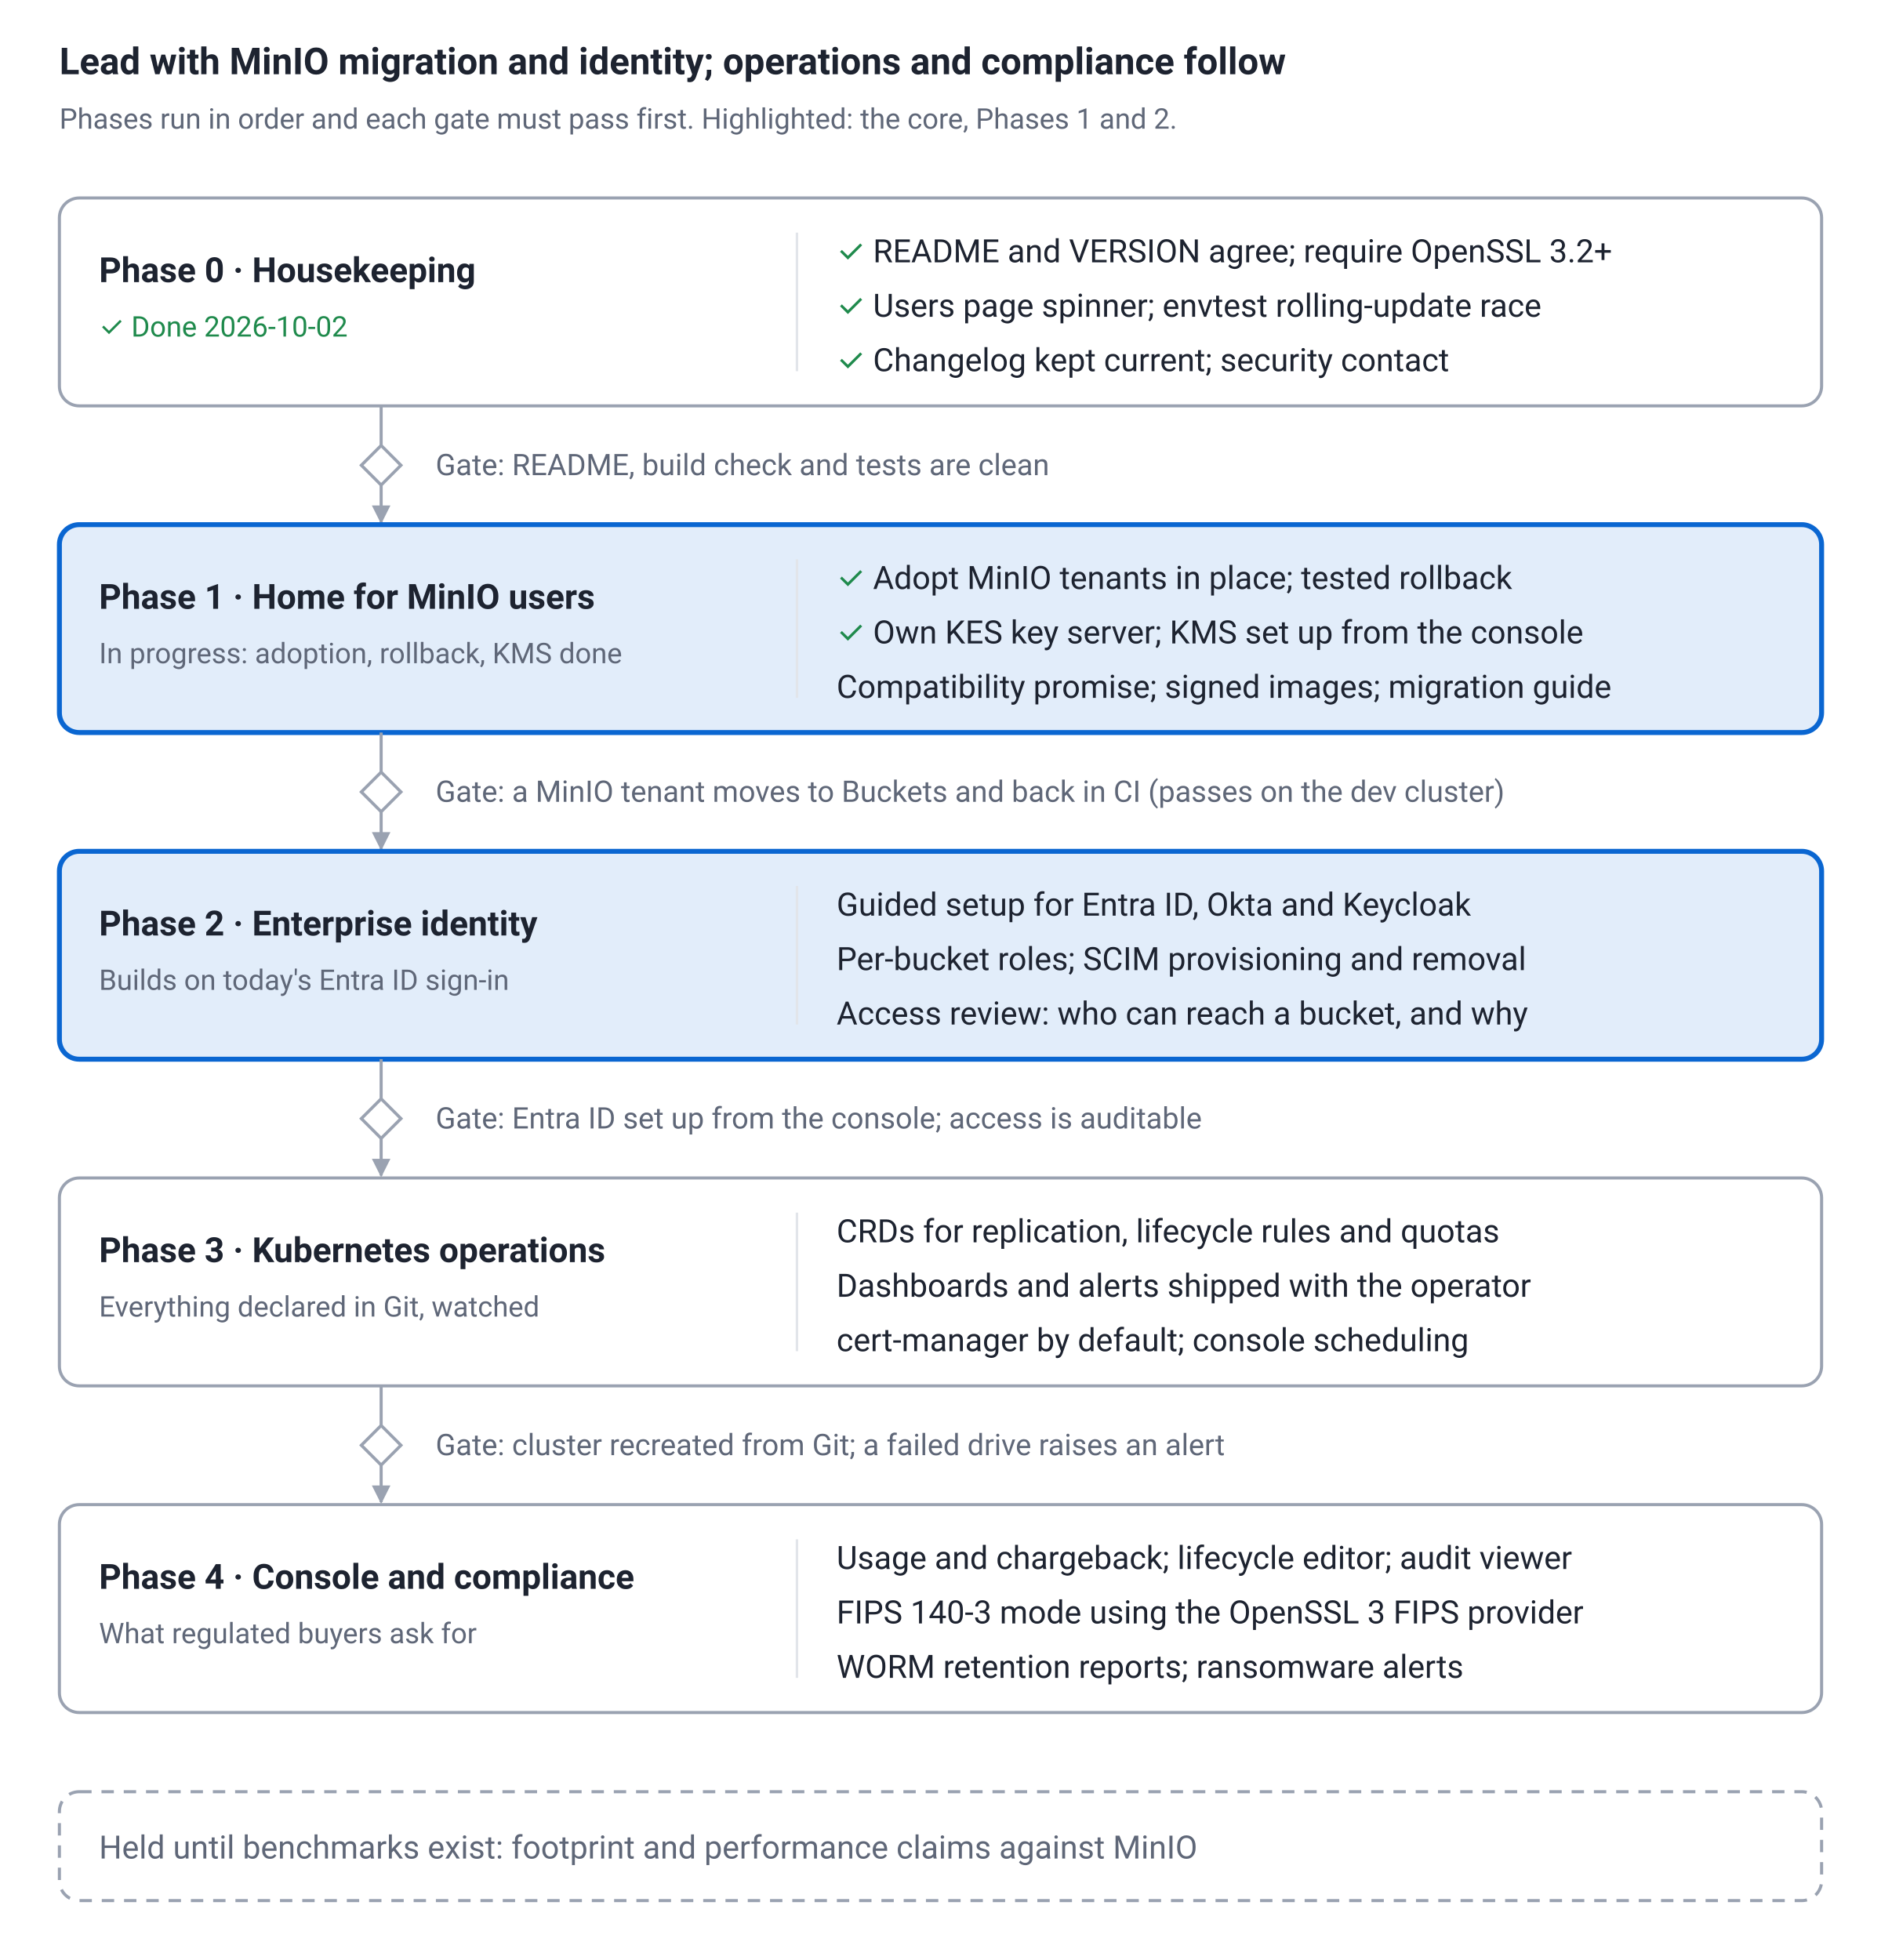
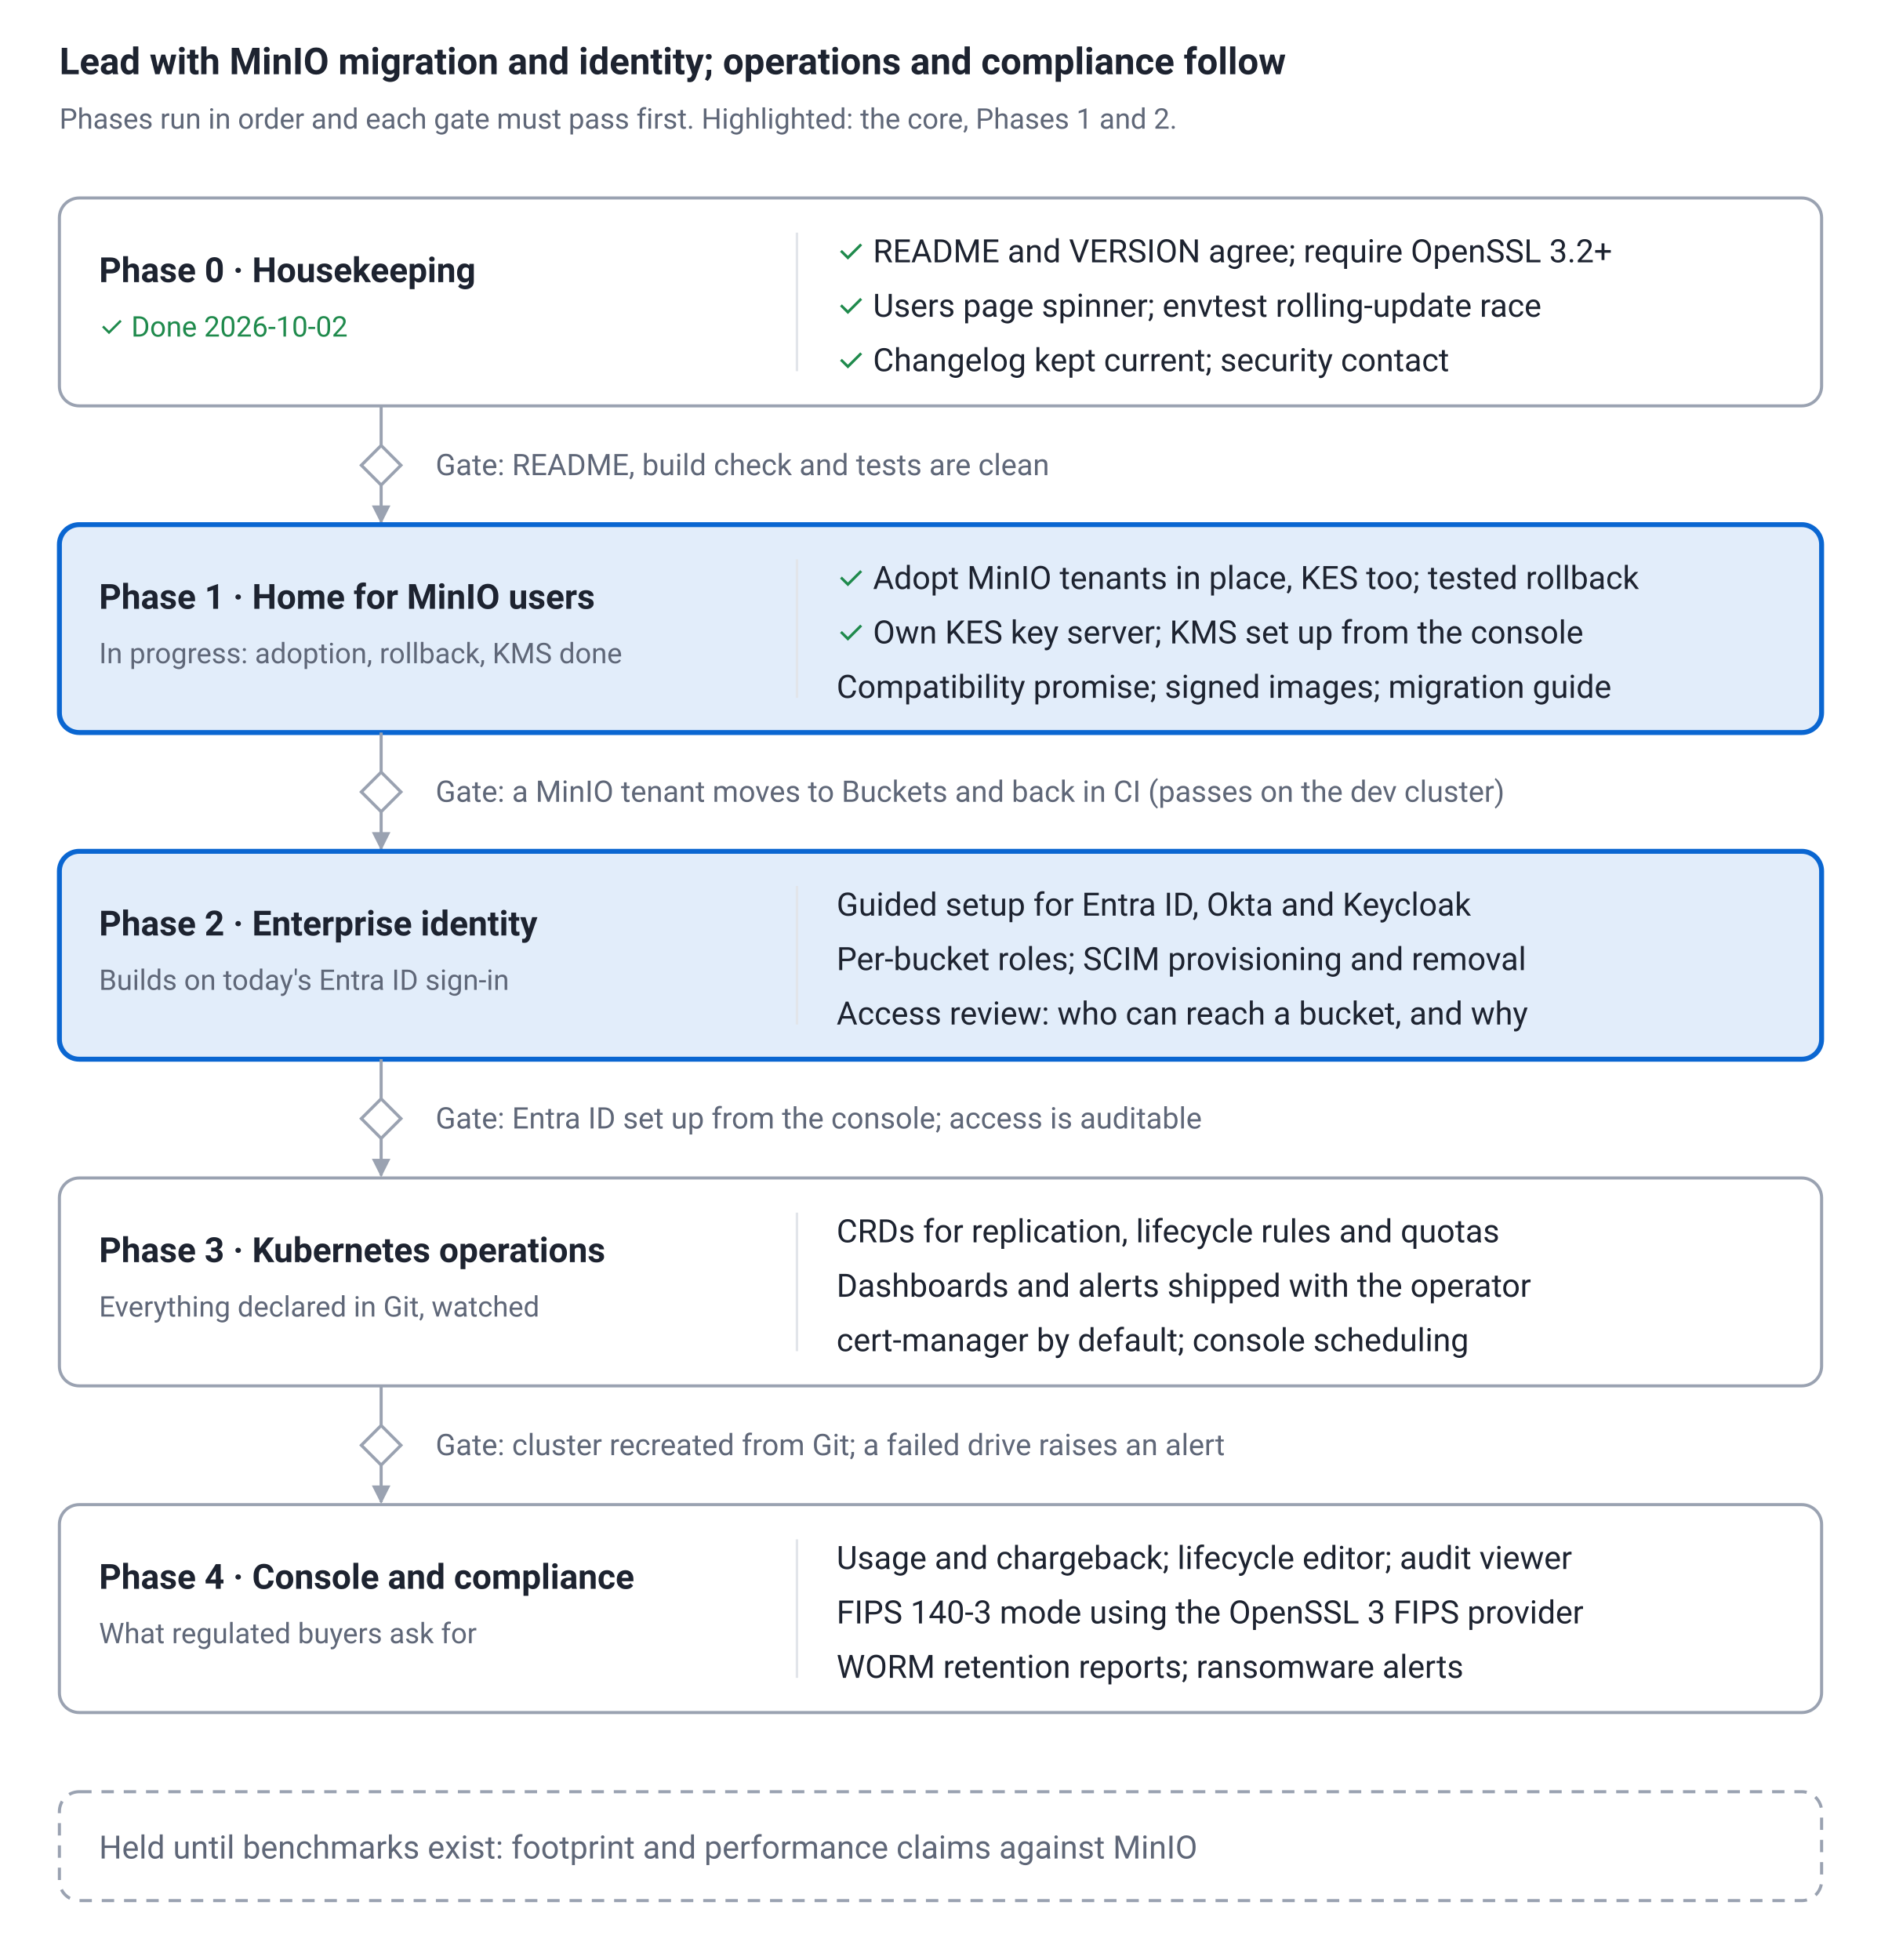
<svg xmlns="http://www.w3.org/2000/svg" viewBox="0 0 760 792" width="760" height="792" role="img" aria-label="Buckets roadmap: five phases and their gates" font-family="-apple-system, BlinkMacSystemFont, Segoe UI, Roboto, sans-serif" font-size="13">
  <rect width="760" height="792" fill="#ffffff" />
  <defs>
    <marker id="arrow" viewBox="0 0 10 10" refX="9" refY="5" markerWidth="6" markerHeight="6" orient="auto-start-reverse">
      <path d="M0 0L10 5L0 10z" fill="#9aa2b1" />
    </marker>
  </defs>
  <text x="24" y="30" font-size="15" font-weight="600" fill="#1d2330">Lead with MinIO migration and identity; operations and compliance follow</text>
  <text x="24" y="52" font-size="11.5" fill="#5f6778">Phases run in order and each gate must pass first. Highlighted: the core, Phases 1 and 2.</text>
  <rect x="24" y="80" width="712" height="84" rx="8" fill="none" stroke="#9aa2b1" stroke-width="1.25" />
  <line x1="322" y1="94" x2="322" y2="150" stroke="#e2e5ea" />
  <text x="40" y="114" font-size="14" font-weight="600" fill="#1d2330">Phase 0 · Housekeeping</text>
  <text x="40" y="136" font-size="11.5" fill="#1f8a4c">✓ Done 2026-10-02</text>
  <text x="338" y="106" fill="#1d2330">
    <tspan fill="#1f8a4c">✓</tspan> README and VERSION agree; require OpenSSL 3.2+</text>
  <text x="338" y="128" fill="#1d2330">
    <tspan fill="#1f8a4c">✓</tspan> Users page spinner; envtest rolling-update race</text>
  <text x="338" y="150" fill="#1d2330">
    <tspan fill="#1f8a4c">✓</tspan> Changelog kept current; security contact</text>
  <line x1="154" y1="164" x2="154" y2="180" stroke="#9aa2b1" stroke-width="1.25" />
  <polygon points="146,188 154,180 162,188 154,196" fill="none" stroke="#9aa2b1" stroke-width="1.25" />
  <line x1="154" y1="196" x2="154" y2="211" stroke="#9aa2b1" stroke-width="1.25" marker-end="url(#arrow)" />
  <text x="176" y="192" font-size="12" fill="#5f6778">Gate: README, build check and tests are clean</text>
  <rect x="24" y="212" width="712" height="84" rx="8" fill="#0a66d1" fill-opacity="0.12" stroke="#0a66d1" stroke-width="2" />
  <line x1="322" y1="226" x2="322" y2="282" stroke="#e2e5ea" />
  <text x="40" y="246" font-size="14" font-weight="600" fill="#1d2330">Phase 1 · Home for MinIO users</text>
  <text x="40" y="268" font-size="11.5" fill="#5f6778">In progress: adoption, rollback, KMS done</text>
  <text x="338" y="238" fill="#1d2330">
-     <tspan fill="#1f8a4c">✓</tspan> Adopt MinIO tenants in place; tested rollback</text>
+     <tspan fill="#1f8a4c">✓</tspan> Adopt MinIO tenants in place, KES too; tested rollback</text>
  <text x="338" y="260" fill="#1d2330">
    <tspan fill="#1f8a4c">✓</tspan> Own KES key server; KMS set up from the console</text>
  <text x="338" y="282" fill="#1d2330">Compatibility promise; signed images; migration guide</text>
  <line x1="154" y1="296" x2="154" y2="312" stroke="#9aa2b1" stroke-width="1.25" />
  <polygon points="146,320 154,312 162,320 154,328" fill="none" stroke="#9aa2b1" stroke-width="1.25" />
  <line x1="154" y1="328" x2="154" y2="343" stroke="#9aa2b1" stroke-width="1.25" marker-end="url(#arrow)" />
  <text x="176" y="324" font-size="12" fill="#5f6778">Gate: a MinIO tenant moves to Buckets and back in CI (passes on the dev cluster)</text>
  <rect x="24" y="344" width="712" height="84" rx="8" fill="#0a66d1" fill-opacity="0.12" stroke="#0a66d1" stroke-width="2" />
  <line x1="322" y1="358" x2="322" y2="414" stroke="#e2e5ea" />
  <text x="40" y="378" font-size="14" font-weight="600" fill="#1d2330">Phase 2 · Enterprise identity</text>
  <text x="40" y="400" font-size="11.5" fill="#5f6778">Builds on today's Entra ID sign-in</text>
  <text x="338" y="370" fill="#1d2330">Guided setup for Entra ID, Okta and Keycloak</text>
  <text x="338" y="392" fill="#1d2330">Per-bucket roles; SCIM provisioning and removal</text>
  <text x="338" y="414" fill="#1d2330">Access review: who can reach a bucket, and why</text>
  <line x1="154" y1="428" x2="154" y2="444" stroke="#9aa2b1" stroke-width="1.25" />
  <polygon points="146,452 154,444 162,452 154,460" fill="none" stroke="#9aa2b1" stroke-width="1.25" />
  <line x1="154" y1="460" x2="154" y2="475" stroke="#9aa2b1" stroke-width="1.25" marker-end="url(#arrow)" />
  <text x="176" y="456" font-size="12" fill="#5f6778">Gate: Entra ID set up from the console; access is auditable</text>
  <rect x="24" y="476" width="712" height="84" rx="8" fill="none" stroke="#9aa2b1" stroke-width="1.25" />
  <line x1="322" y1="490" x2="322" y2="546" stroke="#e2e5ea" />
  <text x="40" y="510" font-size="14" font-weight="600" fill="#1d2330">Phase 3 · Kubernetes operations</text>
  <text x="40" y="532" font-size="11.5" fill="#5f6778">Everything declared in Git, watched</text>
  <text x="338" y="502" fill="#1d2330">CRDs for replication, lifecycle rules and quotas</text>
  <text x="338" y="524" fill="#1d2330">Dashboards and alerts shipped with the operator</text>
  <text x="338" y="546" fill="#1d2330">cert-manager by default; console scheduling</text>
  <line x1="154" y1="560" x2="154" y2="576" stroke="#9aa2b1" stroke-width="1.25" />
  <polygon points="146,584 154,576 162,584 154,592" fill="none" stroke="#9aa2b1" stroke-width="1.25" />
  <line x1="154" y1="592" x2="154" y2="607" stroke="#9aa2b1" stroke-width="1.25" marker-end="url(#arrow)" />
  <text x="176" y="588" font-size="12" fill="#5f6778">Gate: cluster recreated from Git; a failed drive raises an alert</text>
  <rect x="24" y="608" width="712" height="84" rx="8" fill="none" stroke="#9aa2b1" stroke-width="1.25" />
  <line x1="322" y1="622" x2="322" y2="678" stroke="#e2e5ea" />
  <text x="40" y="642" font-size="14" font-weight="600" fill="#1d2330">Phase 4 · Console and compliance</text>
  <text x="40" y="664" font-size="11.5" fill="#5f6778">What regulated buyers ask for</text>
  <text x="338" y="634" fill="#1d2330">Usage and chargeback; lifecycle editor; audit viewer</text>
  <text x="338" y="656" fill="#1d2330">FIPS 140-3 mode using the OpenSSL 3 FIPS provider</text>
  <text x="338" y="678" fill="#1d2330">WORM retention reports; ransomware alerts</text>
  <rect x="24" y="724" width="712" height="44" rx="8" fill="none" stroke="#9aa2b1" stroke-width="1.25" stroke-dasharray="5 4" />
  <text x="40" y="751" fill="#5f6778">Held until benchmarks exist: footprint and performance claims against MinIO</text>
</svg>
